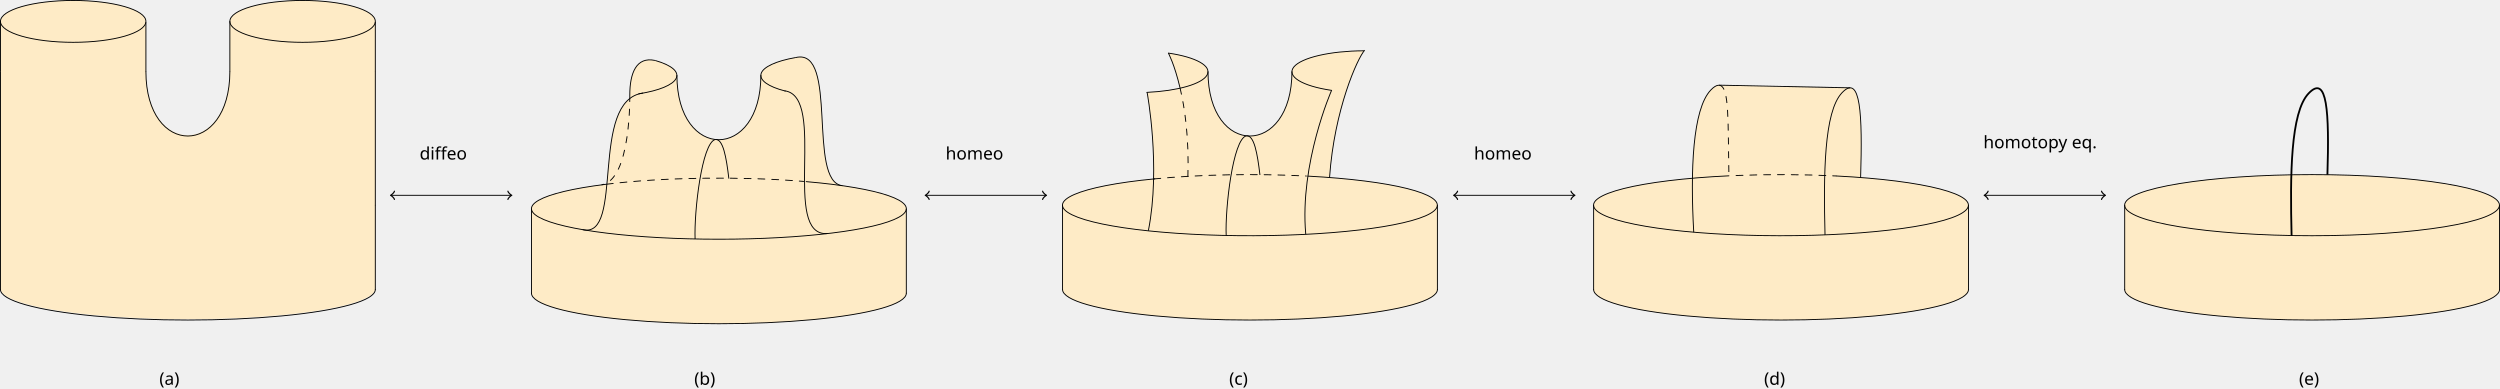
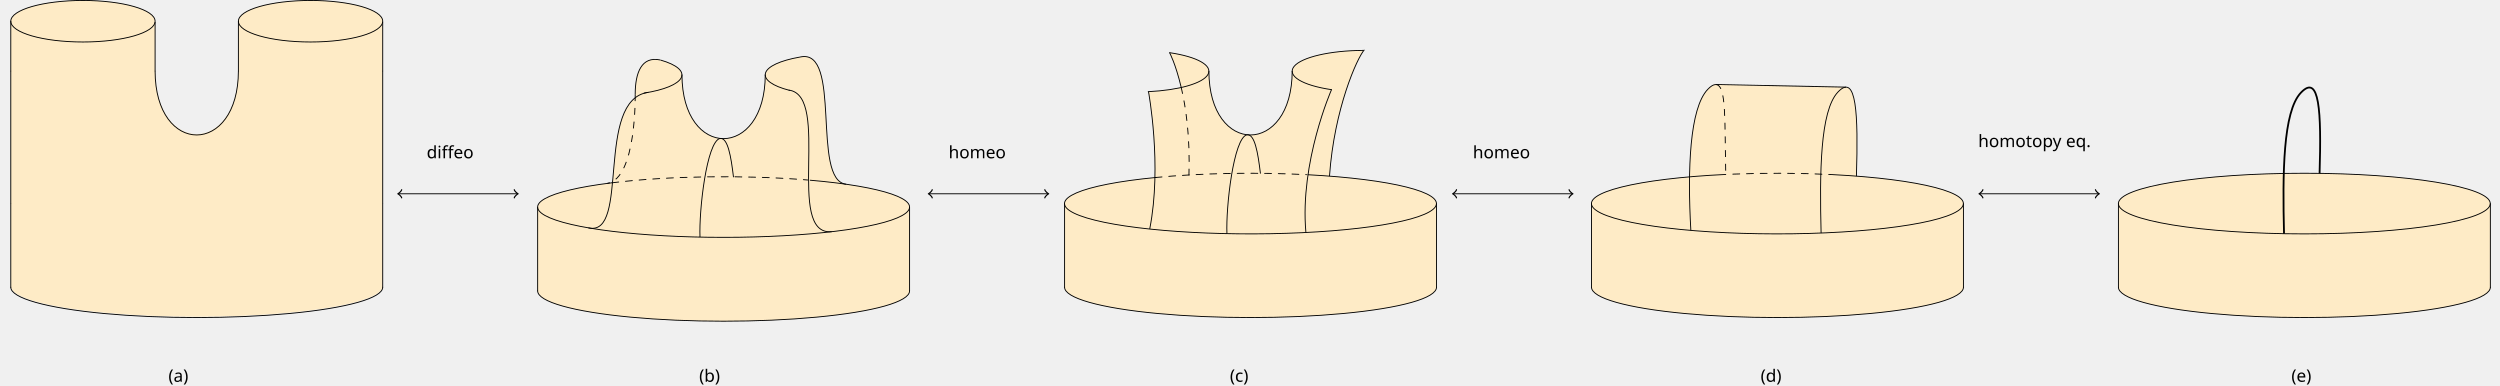
- <svg xmlns="http://www.w3.org/2000/svg" width="381.303mm" height="59.187mm" viewBox="0 0 381.303 59.187" version="1.1" id="svg8">
+ <svg xmlns="http://www.w3.org/2000/svg" width="384.303mm" height="59.187mm" viewBox="0 0 384.303 59.187" version="1.1" id="svg8">
  <defs id="defs2">
    <marker style="overflow:visible" id="marker1126" refX="0" refY="0" orient="auto">
      <path transform="matrix(-1.1,0,0,-1.1,-1.1,0)" d="M 8.719,4.034 -2.207,0.016 8.719,-4.002 c -1.745,2.372 -1.735,5.617 -6e-7,8.035 z" style="fill:#000000;fill-opacity:1;fill-rule:evenodd;stroke:#000000;stroke-width:0.625;stroke-linejoin:round;stroke-opacity:1" id="path1124" />
    </marker>
    <marker style="overflow:visible" id="marker3368" refX="0" refY="0" orient="auto">
      <path transform="matrix(-1.1,0,0,-1.1,-1.1,0)" d="M 8.719,4.034 -2.207,0.016 8.719,-4.002 c -1.745,2.372 -1.735,5.617 -6e-7,8.035 z" style="fill:#000000;fill-opacity:1;fill-rule:evenodd;stroke:#000000;stroke-width:0.625;stroke-linejoin:round;stroke-opacity:1" id="path3366" />
    </marker>
    <marker style="overflow:visible" id="marker2931" refX="0" refY="0" orient="auto">
      <path transform="matrix(-1.1,0,0,-1.1,-1.1,0)" d="M 8.719,4.034 -2.207,0.016 8.719,-4.002 c -1.745,2.372 -1.735,5.617 -6e-7,8.035 z" style="fill:#000000;fill-opacity:1;fill-rule:evenodd;stroke:#000000;stroke-width:0.625;stroke-linejoin:round;stroke-opacity:1" id="path2929" />
    </marker>
    <marker style="overflow:visible" id="marker1774" refX="0" refY="0" orient="auto">
      <path transform="matrix(-1.1,0,0,-1.1,-1.1,0)" d="M 8.719,4.034 -2.207,0.016 8.719,-4.002 c -1.745,2.372 -1.735,5.617 -6e-7,8.035 z" style="fill:#000000;fill-opacity:1;fill-rule:evenodd;stroke:#000000;stroke-width:0.625;stroke-linejoin:round;stroke-opacity:1" id="path1772" />
    </marker>
    <marker style="overflow:visible" id="marker4799" refX="0" refY="0" orient="auto">
      <path transform="matrix(-1.1,0,0,-1.1,-1.1,0)" d="M 8.719,4.034 -2.207,0.016 8.719,-4.002 c -1.745,2.372 -1.735,5.617 -6e-7,8.035 z" style="fill:#000000;fill-opacity:1;fill-rule:evenodd;stroke:#000000;stroke-width:0.625;stroke-linejoin:round;stroke-opacity:1" id="path4797" />
    </marker>
    <marker style="overflow:visible" id="marker4302" refX="0" refY="0" orient="auto">
      <path transform="matrix(-1.1,0,0,-1.1,-1.1,0)" d="M 8.719,4.034 -2.207,0.016 8.719,-4.002 c -1.745,2.372 -1.735,5.617 -6e-7,8.035 z" style="fill:#000000;fill-opacity:1;fill-rule:evenodd;stroke:#000000;stroke-width:0.625;stroke-linejoin:round;stroke-opacity:1" id="path4300" />
    </marker>
    <marker style="overflow:visible" id="marker3825" refX="0" refY="0" orient="auto">
      <path transform="matrix(-1.1,0,0,-1.1,-1.1,0)" d="M 8.719,4.034 -2.207,0.016 8.719,-4.002 c -1.745,2.372 -1.735,5.617 -6e-7,8.035 z" style="fill:#000000;fill-opacity:1;fill-rule:evenodd;stroke:#000000;stroke-width:0.625;stroke-linejoin:round;stroke-opacity:1" id="path3823" />
    </marker>
    <marker style="overflow:visible" id="marker5316" refX="0" refY="0" orient="auto">
      <path transform="matrix(-1.1,0,0,-1.1,-1.1,0)" d="M 8.719,4.034 -2.207,0.016 8.719,-4.002 c -1.745,2.372 -1.735,5.617 -6e-7,8.035 z" style="fill:#000000;fill-opacity:1;fill-rule:evenodd;stroke:#000000;stroke-width:0.625;stroke-linejoin:round;stroke-opacity:1" id="path5314" />
    </marker>
    <marker style="overflow:visible" id="marker5653" refX="0" refY="0" orient="auto">
      <path transform="matrix(-1.1,0,0,-1.1,-1.1,0)" d="M 8.719,4.034 -2.207,0.016 8.719,-4.002 c -1.745,2.372 -1.735,5.617 -6e-7,8.035 z" style="fill:#000000;fill-opacity:1;fill-rule:evenodd;stroke:#000000;stroke-width:0.625;stroke-linejoin:round;stroke-opacity:1" id="path5651" />
    </marker>
    <marker markerWidth="0.911" markerHeight="1.69" style="overflow:visible;stroke:#000000" refX="0" refY="0" orient="auto-start-reverse" id="marker-arrow-0.5308">
      <g id="g2045" transform="scale(2.153529)">
        <path id="path2043" style="fill:none;stroke:#000000;stroke-width:0.6;stroke-linecap:round;stroke-linejoin:round;stroke-miterlimit:10;stroke-dasharray:none;stroke-opacity:1" d="M -1.554,2.072 C -1.425,1.295 0,0.13 0.389,0 0,-0.13 -1.425,-1.295 -1.554,-2.072" />
      </g>
    </marker>
  </defs>
  <g id="layer1" transform="translate(-10.9938,-338.5305)">
-     <path id="path2511" d="m 363.63,365.163 a 28.586,4.66 0 0 0 -28.586,4.66 28.586,4.66 0 0 0 0.01,0.048 v 12.813 a 28.586,4.66 0 0 0 14.293,4.036 28.586,4.66 0 0 0 28.586,0 28.586,4.66 0 0 0 14.293,-4.036 v -12.84 h -0.017 a 28.586,4.66 0 0 0 0.006,-0.021 28.586,4.66 0 0 0 -28.586,-4.66 z" style="color:#000000;overflow:visible;opacity:1;vector-effect:none;fill:#feebc6;fill-opacity:1;stroke:none;stroke-width:0.14;stroke-linecap:round;stroke-linejoin:miter;stroke-miterlimit:4;stroke-dasharray:none;stroke-dashoffset:0;stroke-opacity:1;marker-start:none;marker-end:none" />
-     <path style="color:#000000;overflow:visible;opacity:1;vector-effect:none;fill:#feebc6;fill-opacity:1;stroke:none;stroke-width:0.531;stroke-linecap:butt;stroke-linejoin:miter;stroke-miterlimit:4;stroke-dasharray:none;stroke-dashoffset:0;stroke-opacity:1;marker-start:none;marker-end:none" d="m 990.979,49.113 c -0.155,0.015 -0.32,0.018 -0.49,0.037 -1.219,0.132 -2.647,1.032 -4.312,2.785 -7.338,7.723 -10.188,27.424 -10.541,50.824 a 108.043,17.613 0 0 0 -56.945,15.512 108.043,17.613 0 0 0 0.039,0.18 v 48.426 a 108.043,17.613 0 0 0 54.021,15.254 108.043,17.613 0 0 0 108.043,0 108.043,17.613 0 0 0 54.022,-15.254 v -48.527 h -0.062 a 108.043,17.613 0 0 0 0.023,-0.078 108.043,17.613 0 0 0 -62.207,-15.93 l 0.01,-0.014 c 0.92,-30.12 0.347,-51.685 -6.031,-51.682 v -0.025 z" transform="matrix(0.2645833,0,0,0.2645833,10.99157,338.5305)" id="path2253" />
-     <path style="color:#000000;overflow:visible;opacity:1;vector-effect:none;fill:#feebc6;fill-opacity:1;stroke:none;stroke-width:0.531;stroke-linecap:round;stroke-linejoin:miter;stroke-miterlimit:4;stroke-dasharray:none;stroke-dashoffset:0;stroke-opacity:1;marker-start:none;marker-end:none" d="m 786.689,28.93 -0.623,0.352 c -19.267,0.08 -35.861,3.931 -40.225,9.332 -0.713,0.882 -1.053,1.768 -1.076,2.645 -0.054,49.443 -48.396,49.67 -48.396,-0.082 l -0.01,0.082 c -0.106,-4.443 -8.754,-8.582 -22.826,-10.654 0.015,0.023 3.48,6.388 6.707,20 l 0.029,0.242 c -5.449,1.228 -11.987,2.077 -19.148,2.41 l 0.154,0.004 c 0,0 4.312,23.075 3.727,49.93 a 108.043,17.613 0 0 0 -52.516,15.084 108.043,17.613 0 0 0 0.039,0.18 v 48.426 a 108.043,17.613 0 0 0 54.021,15.254 108.043,17.613 0 0 0 108.043,0 108.043,17.613 0 0 0 54.021,-15.254 v -48.527 h -0.062 a 108.043,17.613 0 0 0 0.023,-0.078 108.043,17.613 0 0 0 -62.145,-15.924 l 0.008,-0.021 c 2.741,-39.237 16.159,-68.89 20.254,-73.398 z m -41.924,12.328 c 4e-5,-0.028 0.002,-0.054 0.002,-0.082 l -0.016,0.301 c -0.003,-0.073 0.012,-0.146 0.014,-0.219 z" transform="matrix(0.2645833,0,0,0.2645833,10.99157,338.5305)" id="path2219" />
-     <path id="path2197" style="color:#000000;overflow:visible;opacity:1;vector-effect:none;fill:#feebc6;fill-opacity:1;stroke:none;stroke-width:0.14;stroke-linecap:round;stroke-linejoin:miter;stroke-miterlimit:4;stroke-dasharray:none;stroke-dashoffset:0;stroke-opacity:1;marker-start:none;marker-end:none" d="m 149.227,383.246 c -2e-5,1.665 -5.449,3.203 -14.293,4.036 -8.845,0.832 -19.742,0.832 -28.586,0 -8.845,-0.832 -14.293,-2.371 -14.293,-4.036 v 0 l 0.003,-12.978 c 0.167,-1.398 4.197,-2.748 11.35,-3.629 l 0.149,0.006 c 0.458,-4.813 0.639,-10.736 3.402,-13.012 0.043,-0.035 0.086,-0.069 0.13,-0.103 l -0.037,0.044 c 0.003,-0.354 -0.001,-0.555 -0.001,-0.555 l -3.1e-4,2e-5 c 0.005,-3.35 0.994,-5.873 3.84,-5.273 l 0.08,0.023 c 2.01,0.576 3.158,1.346 3.258,2.148 0.023,0.189 0.011,0.069 0.011,0.069 0,13.171 12.805,13.104 12.805,0 l 0.04,-0.236 c 0.309,-1.006 2.255,-1.911 5.247,-2.44 l 0.059,-0.01 c 6.544,-1.503 1.681,18.943 7.088,19.552 0,0 -1.46,-0.215 0.266,0.038 5.903,0.864 9.357,2.096 9.482,3.393 m 10e-4,0.123 v 12.84 z m -57.173,12.84 3e-6,-6.522 z" />
-     <g id="g2161" transform="matrix(0.6861434,0,0,0.68605,-7.242563,303.7366)" style="stroke-width:1.458">
+     <path id="path2511" d="m 365.217,365.163 a 28.586,4.66 0 0 0 -28.586,4.66 28.586,4.66 0 0 0 0.01,0.048 v 12.813 a 28.586,4.66 0 0 0 14.293,4.036 28.586,4.66 0 0 0 28.586,0 28.586,4.66 0 0 0 14.293,-4.036 v -12.84 h -0.017 a 28.586,4.66 0 0 0 0.006,-0.021 28.586,4.66 0 0 0 -28.586,-4.66 z" style="color:#000000;overflow:visible;opacity:1;vector-effect:none;fill:#feebc6;fill-opacity:1;stroke:none;stroke-width:0.14;stroke-linecap:round;stroke-linejoin:miter;stroke-miterlimit:4;stroke-dasharray:none;stroke-dashoffset:0;stroke-opacity:1;marker-start:none;marker-end:none" />
+     <path style="color:#000000;overflow:visible;opacity:1;vector-effect:none;fill:#feebc6;fill-opacity:1;stroke:none;stroke-width:0.14;stroke-linecap:butt;stroke-linejoin:miter;stroke-miterlimit:4;stroke-dasharray:none;stroke-dashoffset:0;stroke-opacity:1;marker-start:none;marker-end:none" d="m 274.775,351.525 c -0.041,0.004 -0.085,0.005 -0.13,0.01 -0.323,0.035 -0.7,0.273 -1.141,0.737 -1.941,2.043 -2.696,7.256 -2.789,13.447 a 28.586,4.66 0 0 0 -15.067,4.104 28.586,4.66 0 0 0 0.01,0.048 v 12.813 a 28.586,4.66 0 0 0 14.293,4.036 28.586,4.66 0 0 0 28.586,0 28.586,4.66 0 0 0 14.293,-4.036 v -12.84 h -0.016 a 28.586,4.66 0 0 0 0.006,-0.021 28.586,4.66 0 0 0 -16.459,-4.215 l 0.003,-0.004 c 0.243,-7.969 0.092,-13.675 -1.596,-13.674 v -0.007 z" id="path2253" />
+     <path style="color:#000000;overflow:visible;opacity:1;vector-effect:none;fill:#feebc6;fill-opacity:1;stroke:none;stroke-width:0.14;stroke-linecap:round;stroke-linejoin:miter;stroke-miterlimit:4;stroke-dasharray:none;stroke-dashoffset:0;stroke-opacity:1;marker-start:none;marker-end:none" d="m 220.724,346.185 -0.165,0.093 c -5.098,0.021 -9.488,1.04 -10.643,2.469 -0.189,0.233 -0.279,0.468 -0.285,0.7 -0.014,13.082 -12.805,13.142 -12.805,-0.022 l -0.003,0.022 c -0.028,-1.175 -2.316,-2.271 -6.039,-2.819 0.004,0.006 0.921,1.69 1.775,5.292 l 0.008,0.064 c -1.442,0.325 -3.172,0.55 -5.066,0.638 l 0.041,10e-4 c 0,0 1.141,6.105 0.986,13.211 a 28.586,4.66 0 0 0 -13.895,3.991 28.586,4.66 0 0 0 0.01,0.048 v 12.813 a 28.586,4.66 0 0 0 14.293,4.036 28.586,4.66 0 0 0 28.586,0 28.586,4.66 0 0 0 14.293,-4.036 v -12.84 h -0.017 a 28.586,4.66 0 0 0 0.006,-0.021 28.586,4.66 0 0 0 -16.442,-4.213 l 0.002,-0.006 c 0.725,-10.381 4.275,-18.227 5.359,-19.42 z m -11.092,3.262 c 1e-5,-0.007 5.3e-4,-0.014 5.3e-4,-0.022 l -0.004,0.08 c -7.9e-4,-0.019 0.003,-0.039 0.004,-0.058 z" id="path2219" />
+     <path id="path2197" style="color:#000000;overflow:visible;opacity:1;vector-effect:none;fill:#feebc6;fill-opacity:1;stroke:none;stroke-width:0.14;stroke-linecap:round;stroke-linejoin:miter;stroke-miterlimit:4;stroke-dasharray:none;stroke-dashoffset:0;stroke-opacity:1;marker-start:none;marker-end:none" d="m 150.814,383.246 c -2e-5,1.665 -5.449,3.203 -14.293,4.036 -8.845,0.832 -19.742,0.832 -28.586,0 -8.845,-0.832 -14.293,-2.371 -14.293,-4.036 v 0 l 0.003,-12.978 c 0.167,-1.398 4.197,-2.748 11.35,-3.629 l 0.149,0.006 c 0.458,-4.813 0.639,-10.736 3.402,-13.012 0.043,-0.035 0.086,-0.069 0.13,-0.103 l -0.037,0.044 c 0.003,-0.354 -0.001,-0.555 -0.001,-0.555 l -3.1e-4,2e-5 c 0.005,-3.35 0.994,-5.873 3.84,-5.273 l 0.08,0.023 c 2.01,0.576 3.158,1.346 3.258,2.148 0.023,0.189 0.011,0.069 0.011,0.069 0,13.171 12.805,13.104 12.805,0 l 0.04,-0.236 c 0.309,-1.006 2.255,-1.911 5.247,-2.44 l 0.059,-0.01 c 6.544,-1.503 1.681,18.943 7.088,19.552 0,0 -1.46,-0.215 0.266,0.038 5.903,0.864 9.357,2.096 9.482,3.393 m 0.001,0.123 v 12.84 z m -57.173,12.84 3e-6,-6.522 z" />
+     <g id="g2161" transform="matrix(0.6861434,0,0,0.68605,-5.655063,303.7366)" style="stroke-width:1.458">
      <path style="color:#000000;overflow:visible;opacity:1;vector-effect:none;fill:#feebc6;fill-opacity:1;stroke:none;stroke-width:0.205;stroke-linecap:round;stroke-linejoin:miter;stroke-miterlimit:4;stroke-dasharray:none;stroke-dashoffset:0;stroke-opacity:1;marker-start:none;marker-end:none" d="m 42.846,50.819 a 16.166,4.653 0 0 0 -16.135,4.469 h -0.032 v 11.123 29.763 18.715 c 9e-6,2.427 7.941,4.669 20.831,5.883 12.89,1.213 28.773,1.213 41.663,0 12.89,-1.213 20.831,-3.456 20.831,-5.883 V 96.174 66.411 55.471 A 16.166,4.653 0 0 0 93.84,50.819 16.166,4.653 0 0 0 77.703,55.307 h -0.029 v 0.164 10.939 c 0,19.1 -18.662,19.198 -18.662,0 V 55.546 h -0.013 a 16.166,4.653 0 0 0 0.013,-0.075 16.166,4.653 0 0 0 -16.165,-4.653 z" id="ellipse2153" />
    </g>
-     <g id="g1942" transform="translate(0,6.0870947e-6)">
+     <g id="g1942" transform="translate(1.5875,6.0870947e-6)">
      <g style="fill:none;fill-opacity:1;stroke:#000000;stroke-width:0.205;stroke-dasharray:none;stroke-opacity:1;marker-start:none;marker-end:none" transform="matrix(0.6861434,0,0,0.6860499,-7.242562,208.5342)" id="g1395">
        <path style="color:#000000;overflow:visible;opacity:1;vector-effect:none;fill:none;fill-opacity:1;stroke:#000000;stroke-width:0.205;stroke-linecap:butt;stroke-linejoin:miter;stroke-miterlimit:4;stroke-dasharray:none;stroke-dashoffset:0;stroke-opacity:1;marker-start:none;marker-end:none" d="m 26.68,205.365 3e-6,29.763" id="path824" />
        <path style="color:#000000;overflow:visible;opacity:1;vector-effect:none;fill:none;fill-opacity:1;stroke:#000000;stroke-width:0.205;stroke-linecap:butt;stroke-linejoin:miter;stroke-miterlimit:4;stroke-dasharray:none;stroke-dashoffset:0;stroke-opacity:1;marker-start:none;marker-end:none" d="m 110.005,205.365 -1e-5,29.763" id="path826" />
        <path style="color:#000000;overflow:visible;opacity:1;vector-effect:none;fill:none;fill-opacity:1;stroke:#000000;stroke-width:0.205;stroke-linecap:butt;stroke-linejoin:miter;stroke-miterlimit:4;stroke-dasharray:none;stroke-dashoffset:0;stroke-opacity:1;marker-start:none;marker-end:none" d="m 59.012,205.365 c 0,19.198 18.662,19.1 18.662,0" id="path828" />
        <path style="color:#000000;overflow:visible;opacity:1;vector-effect:none;fill:none;fill-opacity:1;stroke:#000000;stroke-width:0.205;stroke-linecap:butt;stroke-linejoin:miter;stroke-miterlimit:4;stroke-dasharray:none;stroke-dashoffset:0;stroke-opacity:1;marker-start:none;marker-end:none" d="m 50.108,201.145 c 0,0 4e-6,1e-5 1.2e-5,3e-5" id="path852" />
        <path style="color:#000000;overflow:visible;opacity:1;vector-effect:none;fill:none;fill-opacity:1;stroke:#000000;stroke-width:0.205;stroke-linecap:butt;stroke-linejoin:miter;stroke-miterlimit:4;stroke-dasharray:none;stroke-dashoffset:0;stroke-opacity:1;marker-start:none;marker-end:none" d="m 93.84,200.642 c 0,0 0,0 0,0" id="path892" />
        <path style="color:#000000;overflow:visible;opacity:1;vector-effect:none;fill:none;fill-opacity:1;stroke:#000000;stroke-width:0.205;stroke-linecap:round;stroke-linejoin:miter;stroke-miterlimit:4;stroke-dasharray:none;stroke-dashoffset:0;stroke-opacity:1;marker-start:none;marker-end:none" d="m 26.68,235.128 -4e-6,18.716" id="path1229" />
        <path style="color:#000000;overflow:visible;opacity:1;vector-effect:none;fill:none;fill-opacity:1;stroke:#000000;stroke-width:0.205;stroke-linecap:round;stroke-linejoin:miter;stroke-miterlimit:4;stroke-dasharray:none;stroke-dashoffset:0;stroke-opacity:1;marker-start:none;marker-end:none" d="m 110.005,235.128 v 18.716" id="path1231" />
        <path style="color:#000000;overflow:visible;opacity:1;vector-effect:none;fill:none;fill-opacity:1;stroke:#000000;stroke-width:0.205;stroke-linecap:round;stroke-linejoin:miter;stroke-miterlimit:4;stroke-dasharray:none;stroke-dashoffset:0;stroke-opacity:1;marker-start:none;marker-end:none" d="M 26.68,205.365 V 194.242" id="path1233" />
        <path style="color:#000000;overflow:visible;opacity:1;vector-effect:none;fill:none;fill-opacity:1;stroke:#000000;stroke-width:0.205;stroke-linecap:round;stroke-linejoin:miter;stroke-miterlimit:4;stroke-dasharray:none;stroke-dashoffset:0;stroke-opacity:1;marker-start:none;marker-end:none" d="M 59.012,205.365 V 194.501" id="path1235" />
        <path style="color:#000000;overflow:visible;opacity:1;vector-effect:none;fill:none;fill-opacity:1;stroke:#000000;stroke-width:0.205;stroke-linecap:round;stroke-linejoin:miter;stroke-miterlimit:4;stroke-dasharray:none;stroke-dashoffset:0;stroke-opacity:1;marker-start:none;marker-end:none" d="M 77.674,205.365 V 194.262" id="path1237" />
        <path style="color:#000000;overflow:visible;opacity:1;vector-effect:none;fill:none;fill-opacity:1;stroke:#000000;stroke-width:0.205;stroke-linecap:round;stroke-linejoin:miter;stroke-miterlimit:4;stroke-dasharray:none;stroke-dashoffset:0;stroke-opacity:1;marker-start:none;marker-end:none" d="M 110.005,205.365 V 194.426" id="path1239" />
        <ellipse style="color:#000000;overflow:visible;opacity:1;vector-effect:none;fill:none;fill-opacity:1;stroke:#000000;stroke-width:0.205;stroke-linecap:round;stroke-linejoin:miter;stroke-miterlimit:4;stroke-dasharray:none;stroke-dashoffset:0;stroke-opacity:1;marker-start:none;marker-end:none" id="path1261" cx="42.846" cy="194.241" rx="16.166" ry="4.653" />
        <ellipse ry="4.653" rx="16.166" cy="194.241" cx="93.84" id="ellipse1263" style="color:#000000;overflow:visible;opacity:1;vector-effect:none;fill:none;fill-opacity:1;stroke:#000000;stroke-width:0.205;stroke-linecap:round;stroke-linejoin:miter;stroke-miterlimit:4;stroke-dasharray:none;stroke-dashoffset:0;stroke-opacity:1;marker-start:none;marker-end:none" />
        <path style="color:#000000;overflow:visible;opacity:1;vector-effect:none;fill:none;fill-opacity:1;stroke:#000000;stroke-width:0.205;stroke-linecap:round;stroke-linejoin:miter;stroke-miterlimit:4;stroke-dasharray:none;stroke-dashoffset:0;stroke-opacity:1;marker-start:none;marker-end:none" id="path1277" d="m 110.005,253.844 a 41.663,6.793 0 0 1 -20.831,5.883 41.663,6.793 0 0 1 -41.663,0 41.663,6.793 0 0 1 -20.831,-5.883" />
      </g>
    </g>
-     <g id="g1962" transform="translate(1.166096,0.5621461)">
+     <g id="g1962" transform="translate(2.753596,0.5621461)">
      <path style="color:#000000;overflow:visible;opacity:1;vector-effect:none;fill:none;fill-opacity:1;stroke:#000000;stroke-width:0.14;stroke-linecap:butt;stroke-linejoin:miter;stroke-miterlimit:4;stroke-dasharray:none;stroke-dashoffset:0;stroke-opacity:1;marker-start:none;marker-end:none" d="m 113.072,349.425 c 0,13.171 12.805,13.104 12.805,0" id="path1426" />
      <path style="color:#000000;overflow:visible;opacity:1;vector-effect:none;fill:none;fill-opacity:1;stroke:#000000;stroke-width:0.14;stroke-linecap:butt;stroke-linejoin:miter;stroke-miterlimit:4;stroke-dasharray:none;stroke-dashoffset:0;stroke-opacity:1;marker-start:none;marker-end:none" d="m 129.488,351.818 c 6.593,0.838 -0.623,22.38 6.597,21.771" id="path1434" />
      <path style="color:#000000;overflow:visible;opacity:1;vector-effect:none;fill:none;fill-opacity:1;stroke:#000000;stroke-width:0.14;stroke-linecap:butt;stroke-linejoin:miter;stroke-miterlimit:4;stroke-dasharray:none;stroke-dashoffset:0;stroke-opacity:1;marker-start:none;marker-end:none" d="m 107.911,352.163 c -8.276,1.095 -2.771,22.309 -9.222,20.831" id="path1436" />
      <path style="color:#000000;overflow:visible;opacity:1;vector-effect:none;fill:none;fill-opacity:1;stroke:#000000;stroke-width:0.14;stroke-linecap:butt;stroke-linejoin:miter;stroke-miterlimit:4;stroke-dasharray:none;stroke-dashoffset:0;stroke-opacity:1;marker-start:none;marker-end:none" d="m 109.724,347.185 c -2.846,-0.6 -3.835,1.923 -3.84,5.273" id="path1440" />
      <path style="color:#000000;overflow:visible;opacity:1;vector-effect:none;fill:none;fill-opacity:1;stroke:#000000;stroke-width:0.14;stroke-linecap:butt;stroke-linejoin:miter;stroke-miterlimit:4;stroke-dasharray:none;stroke-dashoffset:0;stroke-opacity:1;marker-start:none;marker-end:none" d="m 138.311,366.29 c -5.408,-0.609 -0.545,-21.055 -7.088,-19.552" id="path1446" />
      <path style="color:#000000;overflow:visible;opacity:1;vector-effect:none;fill:#ffffff;fill-opacity:1;stroke:#000000;stroke-width:0.14;stroke-linecap:round;stroke-linejoin:miter;stroke-miterlimit:4;stroke-dasharray:none;stroke-dashoffset:0;stroke-opacity:1;marker-start:none;marker-end:none" d="m 90.888,369.844 -3e-6,12.84" id="path1450" />
      <path style="color:#000000;overflow:visible;opacity:1;vector-effect:none;fill:#ffffff;fill-opacity:1;stroke:#000000;stroke-width:0.14;stroke-linecap:round;stroke-linejoin:miter;stroke-miterlimit:4;stroke-dasharray:none;stroke-dashoffset:0;stroke-opacity:1;marker-start:none;marker-end:none" d="m 148.061,369.844 v 12.84" id="path1452" />
      <path style="color:#000000;overflow:visible;opacity:1;vector-effect:none;fill:none;fill-opacity:1;stroke:#000000;stroke-width:0.14;stroke-linecap:round;stroke-linejoin:miter;stroke-miterlimit:4;stroke-dasharray:none;stroke-dashoffset:0;stroke-opacity:1;marker-start:none;marker-end:none" id="path1466" d="m 148.061,382.684 a 28.586,4.66 0 0 1 -14.293,4.036 28.586,4.66 0 0 1 -28.586,0 28.586,4.66 0 0 1 -14.293,-4.036" />
      <path style="color:#000000;overflow:visible;opacity:1;vector-effect:none;fill:none;fill-opacity:1;stroke:#000000;stroke-width:0.14;stroke-linecap:butt;stroke-linejoin:miter;stroke-miterlimit:4;stroke-dasharray:none;stroke-dashoffset:0;stroke-opacity:1;marker-start:none;marker-end:none" d="m 118.919,359.246 c -2.061,0.53 -3.241,11.105 -3.075,15.176" id="path1470" />
      <path style="color:#000000;overflow:visible;opacity:1;vector-effect:none;fill:none;fill-opacity:1;stroke:#000000;stroke-width:0.14;stroke-linecap:butt;stroke-linejoin:miter;stroke-miterlimit:4;stroke-dasharray:none;stroke-dashoffset:0;stroke-opacity:1;marker-start:none;marker-end:none" d="m 118.919,359.246 c 1.194,-0.142 1.687,2.694 2.076,5.969" id="path1472" />
      <path d="m 132.793,365.672 a 28.586,4.66 0 0 1 14.688,5.057 28.586,4.66 0 0 1 -25.688,3.711 28.586,4.66 0 0 1 -29.031,-2.985 28.586,4.66 0 0 1 9.479,-5.378" id="path1586" style="color:#000000;overflow:visible;opacity:1;vector-effect:none;fill:none;fill-opacity:1;stroke:#000000;stroke-width:0.14;stroke-linecap:round;stroke-linejoin:miter;stroke-miterlimit:4;stroke-dasharray:none;stroke-dashoffset:0;stroke-opacity:1;marker-start:none;marker-end:none" />
      <path style="color:#000000;overflow:visible;opacity:1;vector-effect:none;fill:none;fill-opacity:1;stroke:#000000;stroke-width:0.14;stroke-linecap:round;stroke-linejoin:miter;stroke-miterlimit:4;stroke-dasharray:1.053, 1.053;stroke-dashoffset:0;stroke-opacity:1;marker-start:none;marker-end:none" id="path1596" d="m 102.3,366.07 a 28.586,4.66 0 0 1 30.096,-0.432" />
      <path style="color:#000000;overflow:visible;opacity:1;vector-effect:none;fill:none;fill-opacity:1;stroke:#000000;stroke-width:0.14;stroke-linecap:butt;stroke-linejoin:miter;stroke-miterlimit:4;stroke-dasharray:1.053, 1.053;stroke-dashoffset:0;stroke-opacity:1;marker-start:none;marker-end:none" d="m 105.883,352.458 c 0,0 0.236,12.958 -4.298,13.703" id="path1606" />
      <g transform="translate(0,149.0831)" id="g1753">
        <path id="ellipse1706" style="color:#000000;overflow:visible;opacity:1;vector-effect:none;fill:none;fill-opacity:1;stroke:#000000;stroke-width:0.14;stroke-linecap:round;stroke-linejoin:miter;stroke-miterlimit:4;stroke-dasharray:none;stroke-dashoffset:0;stroke-opacity:1;marker-start:none;marker-end:none" d="m 109.803,198.125 a 11.092,3.192 0 0 1 3.15,2.719 11.092,3.192 0 0 1 -5.701,2.35" />
      </g>
      <g id="g1759" transform="translate(34.9897,149.0831)">
        <path d="m 94.606,202.772 a 11.092,3.192 0 0 1 -3.679,-2.667 11.092,3.192 0 0 1 5.247,-2.44" style="color:#000000;overflow:visible;opacity:1;vector-effect:none;fill:none;fill-opacity:1;stroke:#000000;stroke-width:0.14;stroke-linecap:round;stroke-linejoin:miter;stroke-miterlimit:4;stroke-dasharray:none;stroke-dashoffset:0;stroke-opacity:1;marker-start:none;marker-end:none" id="path1755" />
      </g>
    </g>
-     <g id="g1983" transform="translate(3.195225)">
+     <g id="g1983" transform="translate(4.782725)">
      <path style="color:#000000;overflow:visible;opacity:1;vector-effect:none;fill:none;fill-opacity:1;stroke:#000000;stroke-width:0.14;stroke-linecap:butt;stroke-linejoin:miter;stroke-miterlimit:4;stroke-dasharray:none;stroke-dashoffset:0;stroke-opacity:1;marker-start:none;marker-end:none" d="m 192.044,349.425 c 0,13.171 12.805,13.104 12.805,0" id="path1536" />
      <path style="color:#000000;overflow:visible;opacity:1;vector-effect:none;fill:none;fill-opacity:1;stroke:#000000;stroke-width:0.14;stroke-linecap:butt;stroke-linejoin:miter;stroke-miterlimit:4;stroke-dasharray:none;stroke-dashoffset:0;stroke-opacity:1;marker-start:none;marker-end:none" d="m 210.894,352.311 c 0,0 -4.91,11.138 -3.94,21.939" id="path1544" />
      <path style="color:#000000;overflow:visible;opacity:1;vector-effect:none;fill:none;fill-opacity:1;stroke:#000000;stroke-width:0.14;stroke-linecap:butt;stroke-linejoin:miter;stroke-miterlimit:4;stroke-dasharray:none;stroke-dashoffset:0;stroke-opacity:1;marker-start:none;marker-end:none" d="m 182.759,352.622 c 0,0 2.124,11.34 0.19,21.1" id="path1546" />
      <path style="color:#000000;overflow:visible;opacity:1;vector-effect:none;fill:none;fill-opacity:1;stroke:#000000;stroke-width:0.14;stroke-linecap:butt;stroke-linejoin:miter;stroke-miterlimit:4;stroke-dasharray:1.053, 1.053;stroke-dashoffset:0;stroke-opacity:1;marker-start:none;marker-end:none" d="m 187.777,351.919 c 0.743,3.135 1.387,7.648 1.199,13.57" id="path1548" />
      <path style="color:#000000;overflow:visible;opacity:1;vector-effect:none;fill:none;fill-opacity:1;stroke:#000000;stroke-width:0.14;stroke-linecap:butt;stroke-linejoin:miter;stroke-miterlimit:4;stroke-dasharray:none;stroke-dashoffset:0;stroke-opacity:1;marker-start:none;marker-end:none" d="m 186.002,346.628 c 0.004,0.006 0.921,1.69 1.774,5.291" id="path1550" />
      <path style="color:#000000;overflow:visible;opacity:1;vector-effect:none;fill:none;fill-opacity:1;stroke:#000000;stroke-width:0.14;stroke-linecap:butt;stroke-linejoin:miter;stroke-miterlimit:4;stroke-dasharray:none;stroke-dashoffset:0;stroke-opacity:1;marker-start:none;marker-end:none" d="m 215.941,346.185 c 0,0 0,0 0,0" id="path1554" />
      <path style="color:#000000;overflow:visible;opacity:1;vector-effect:none;fill:none;fill-opacity:1;stroke:#000000;stroke-width:0.14;stroke-linecap:butt;stroke-linejoin:miter;stroke-miterlimit:4;stroke-dasharray:none;stroke-dashoffset:0;stroke-opacity:1;marker-start:none;marker-end:none" d="m 210.583,365.605 c 0.725,-10.381 4.275,-18.227 5.359,-19.42" id="path1556" />
      <path style="color:#000000;overflow:visible;opacity:1;vector-effect:none;fill:#ffffff;fill-opacity:1;stroke:#000000;stroke-width:0.14;stroke-linecap:round;stroke-linejoin:miter;stroke-miterlimit:4;stroke-dasharray:none;stroke-dashoffset:0;stroke-opacity:1;marker-start:none;marker-end:none" d="m 169.86,369.844 -10e-6,12.84" id="path1560" />
      <path style="color:#000000;overflow:visible;opacity:1;vector-effect:none;fill:#ffffff;fill-opacity:1;stroke:#000000;stroke-width:0.14;stroke-linecap:round;stroke-linejoin:miter;stroke-miterlimit:4;stroke-dasharray:none;stroke-dashoffset:0;stroke-opacity:1;marker-start:none;marker-end:none" d="m 227.033,369.844 v 12.84" id="path1562" />
      <path style="color:#000000;overflow:visible;opacity:1;vector-effect:none;fill:none;fill-opacity:1;stroke:#000000;stroke-width:0.14;stroke-linecap:round;stroke-linejoin:miter;stroke-miterlimit:4;stroke-dasharray:none;stroke-dashoffset:0;stroke-opacity:1;marker-start:none;marker-end:none" id="path1576" d="m 227.033,382.684 a 28.586,4.66 0 0 1 -14.293,4.036 28.586,4.66 0 0 1 -28.586,0 28.586,4.66 0 0 1 -14.293,-4.036" />
      <path style="color:#000000;overflow:visible;opacity:1;vector-effect:none;fill:none;fill-opacity:1;stroke:#000000;stroke-width:0.14;stroke-linecap:butt;stroke-linejoin:miter;stroke-miterlimit:4;stroke-dasharray:none;stroke-dashoffset:0;stroke-opacity:1;marker-start:none;marker-end:none" d="m 197.891,359.246 c -2.061,0.53 -3.241,11.105 -3.075,15.176" id="path1580" />
      <path style="color:#000000;overflow:visible;opacity:1;vector-effect:none;fill:none;fill-opacity:1;stroke:#000000;stroke-width:0.14;stroke-linecap:butt;stroke-linejoin:miter;stroke-miterlimit:4;stroke-dasharray:none;stroke-dashoffset:0;stroke-opacity:1;marker-start:none;marker-end:none" d="m 197.891,359.246 c 1.194,-0.142 1.687,2.694 2.076,5.969" id="path1582" />
      <path style="color:#000000;overflow:visible;opacity:1;vector-effect:none;fill:none;fill-opacity:1;stroke:#000000;stroke-width:0.14;stroke-linecap:round;stroke-linejoin:miter;stroke-miterlimit:4;stroke-dasharray:none;stroke-dashoffset:0;stroke-opacity:1;marker-start:none;marker-end:none" id="path1586-2" d="m 207.278,365.392 a 28.586,4.66 0 0 1 19.594,4.91 28.586,4.66 0 0 1 -25.33,4.154 28.586,4.66 0 0 1 -30.236,-3.164 28.586,4.66 0 0 1 12.626,-5.484" />
      <path d="m 183.781,365.822 a 28.586,4.66 0 0 1 23.27,-0.442" id="path1596-6" style="color:#000000;overflow:visible;opacity:1;vector-effect:none;fill:none;fill-opacity:1;stroke:#000000;stroke-width:0.14;stroke-linecap:round;stroke-linejoin:miter;stroke-miterlimit:4;stroke-dasharray:1.053, 1.053;stroke-dashoffset:0;stroke-opacity:1;marker-start:none;marker-end:none" />
      <g id="g1765" transform="translate(78.97327,149.0831)">
        <path d="m 107.029,197.545 a 11.092,3.192 0 0 1 5.903,3.339 11.092,3.192 0 0 1 -9.187,2.654" style="color:#000000;overflow:visible;opacity:1;vector-effect:none;fill:none;fill-opacity:1;stroke:#000000;stroke-width:0.14;stroke-linecap:round;stroke-linejoin:miter;stroke-miterlimit:4;stroke-dasharray:none;stroke-dashoffset:0;stroke-opacity:1;marker-start:none;marker-end:none" id="path1761" />
      </g>
      <g transform="translate(113.9618,149.0831)" id="g1771">
        <path id="path1767" style="color:#000000;overflow:visible;opacity:1;vector-effect:none;fill:none;fill-opacity:1;stroke:#000000;stroke-width:0.14;stroke-linecap:round;stroke-linejoin:miter;stroke-miterlimit:4;stroke-dasharray:none;stroke-dashoffset:0;stroke-opacity:1;marker-start:none;marker-end:none" d="m 96.939,203.231 a 11.092,3.192 0 0 1 -5.767,-3.567 11.092,3.192 0 0 1 10.643,-2.469" />
      </g>
    </g>
-     <g id="g1995" transform="translate(-0.8475159)">
+     <g id="g1995" transform="translate(0.7399841)">
      <path id="path1831" d="m 254.903,369.844 -1e-5,12.84" style="color:#000000;overflow:visible;opacity:1;vector-effect:none;fill:#ffffff;fill-opacity:1;stroke:#000000;stroke-width:0.14;stroke-linecap:round;stroke-linejoin:miter;stroke-miterlimit:4;stroke-dasharray:none;stroke-dashoffset:0;stroke-opacity:1;marker-start:none;marker-end:none" />
      <path id="path1833" d="m 312.076,369.844 v 12.84" style="color:#000000;overflow:visible;opacity:1;vector-effect:none;fill:#ffffff;fill-opacity:1;stroke:#000000;stroke-width:0.14;stroke-linecap:round;stroke-linejoin:miter;stroke-miterlimit:4;stroke-dasharray:none;stroke-dashoffset:0;stroke-opacity:1;marker-start:none;marker-end:none" />
      <path d="m 312.076,382.684 a 28.586,4.66 0 0 1 -14.293,4.036 28.586,4.66 0 0 1 -28.586,0 28.586,4.66 0 0 1 -14.293,-4.036" id="path1835" style="color:#000000;overflow:visible;opacity:1;vector-effect:none;fill:none;fill-opacity:1;stroke:#000000;stroke-width:0.14;stroke-linecap:round;stroke-linejoin:miter;stroke-miterlimit:4;stroke-dasharray:none;stroke-dashoffset:0;stroke-opacity:1;marker-start:none;marker-end:none" />
      <path d="m 291.927,365.371 a 28.586,4.66 0 0 1 19.798,5.17 28.586,4.66 0 0 1 -28.509,3.942 28.586,4.66 0 0 1 -28.058,-4.027 28.586,4.66 0 0 1 20.379,-5.109" id="path1843" style="color:#000000;overflow:visible;opacity:1;vector-effect:none;fill:none;fill-opacity:1;stroke:#000000;stroke-width:0.14;stroke-linecap:round;stroke-linejoin:miter;stroke-miterlimit:4;stroke-dasharray:none;stroke-dashoffset:0;stroke-opacity:1;marker-start:none;marker-end:none" />
      <path id="path1855" d="m 290.195,374.353 c -0.224,-9.235 -0.171,-18.767 2.593,-21.676 2.853,-3.003 3.131,3.323 2.838,12.928" style="color:#000000;overflow:visible;opacity:1;vector-effect:none;fill:none;fill-opacity:1;stroke:#000000;stroke-width:0.14;stroke-linecap:butt;stroke-linejoin:miter;stroke-miterlimit:4;stroke-dasharray:none;stroke-dashoffset:0;stroke-opacity:1;marker-start:none;marker-end:none" />
      <path style="color:#000000;overflow:visible;opacity:1;vector-effect:none;fill:none;fill-opacity:1;stroke:#000000;stroke-width:0.14;stroke-linecap:round;stroke-linejoin:miter;stroke-miterlimit:4;stroke-dasharray:1.053, 1.053;stroke-dashoffset:0;stroke-opacity:1;marker-start:none;marker-end:none" id="path1861" d="m 276.629,365.299 a 28.586,4.66 0 0 1 15.241,0.069" />
      <path id="path1871" d="m 274.034,351.52 19.996,0.405" style="color:#000000;overflow:visible;opacity:1;vector-effect:none;fill:none;fill-opacity:1;stroke:#000000;stroke-width:0.14;stroke-linecap:butt;stroke-linejoin:miter;stroke-miterlimit:4;stroke-dasharray:none;stroke-dashoffset:0;stroke-opacity:1;marker-start:none;marker-end:none" />
      <path transform="matrix(0.2645833,0,0,0.2645833,10.99157,338.5305)" id="path1896" d="m 994.188,49.137 c 6.116,0.353 5.015,20.741 5.667,52.216" style="color:#000000;overflow:visible;opacity:1;vector-effect:none;fill:none;fill-opacity:1;stroke:#000000;stroke-width:0.531;stroke-linecap:butt;stroke-linejoin:miter;stroke-miterlimit:4;stroke-dasharray:3.981, 3.981;stroke-dashoffset:0;stroke-opacity:1;marker-start:none;marker-end:none" />
      <path transform="matrix(0.2645833,0,0,0.2645833,10.99157,338.5305)" id="path1891" d="m 979.58,133.861 c -2.021,-35.689 -0.648,-70.93 9.799,-81.926 1.666,-1.753 3.093,-2.652 4.313,-2.784 0.171,-0.018 0.336,-0.023 0.497,-0.014" style="color:#000000;overflow:visible;opacity:1;vector-effect:none;fill:none;fill-opacity:1;stroke:#000000;stroke-width:0.531;stroke-linecap:butt;stroke-linejoin:miter;stroke-miterlimit:4;stroke-dasharray:none;stroke-dashoffset:0;stroke-opacity:1;marker-start:none;marker-end:none" />
    </g>
-     <g id="g2003" transform="translate(1.6158997e-5)">
+     <g id="g2003" transform="translate(1.587516)">
      <path style="color:#000000;overflow:visible;opacity:1;vector-effect:none;fill:#ffffff;fill-opacity:1;stroke:#000000;stroke-width:0.14;stroke-linecap:round;stroke-linejoin:miter;stroke-miterlimit:4;stroke-dasharray:none;stroke-dashoffset:0;stroke-opacity:1;marker-start:none;marker-end:none" d="m 335.054,369.844 -1e-5,12.84" id="path1906" />
      <path style="color:#000000;overflow:visible;opacity:1;vector-effect:none;fill:#ffffff;fill-opacity:1;stroke:#000000;stroke-width:0.14;stroke-linecap:round;stroke-linejoin:miter;stroke-miterlimit:4;stroke-dasharray:none;stroke-dashoffset:0;stroke-opacity:1;marker-start:none;marker-end:none" d="m 392.226,369.844 v 12.84" id="path1908" />
      <path style="color:#000000;overflow:visible;opacity:1;vector-effect:none;fill:none;fill-opacity:1;stroke:#000000;stroke-width:0.14;stroke-linecap:round;stroke-linejoin:miter;stroke-miterlimit:4;stroke-dasharray:none;stroke-dashoffset:0;stroke-opacity:1;marker-start:none;marker-end:none" id="path1910" d="m 392.226,382.684 a 28.586,4.66 0 0 1 -14.293,4.036 28.586,4.66 0 0 1 -28.586,0 28.586,4.66 0 0 1 -14.293,-4.036" />
      <ellipse ry="4.66" rx="28.586" cy="369.823" cx="363.63" style="color:#000000;overflow:visible;opacity:1;vector-effect:none;fill:none;fill-opacity:1;stroke:#000000;stroke-width:0.14;stroke-linecap:round;stroke-linejoin:miter;stroke-miterlimit:4;stroke-dasharray:none;stroke-dashoffset:0;stroke-opacity:1;marker-start:none;marker-end:none" id="path1914" />
      <path style="color:#000000;overflow:visible;opacity:1;vector-effect:none;fill:none;fill-opacity:1;stroke:#000000;stroke-width:0.281;stroke-linecap:butt;stroke-linejoin:miter;stroke-miterlimit:4;stroke-dasharray:none;stroke-dashoffset:0;stroke-opacity:1;marker-start:none;marker-end:none" d="m 360.509,374.456 c -0.224,-9.235 -0.171,-18.767 2.593,-21.676 2.853,-3.003 3.166,2.794 2.873,12.399" id="path1916" />
    </g>
-     <text y="362.866" x="161.351" style="font-size:2.646px;font-family:'Iosevka Term';-inkscape-font-specification:'Iosevka Term, Normal';text-align:center;text-anchor:middle;fill:#000000;fill-opacity:1;stroke:none;stroke-width:0.265" xml:space="preserve" id="text2021">
-       <tspan style="text-align:center;text-anchor:middle;stroke-width:0.265" y="362.866" x="161.351" id="tspan2019">homeo</tspan>
+     <text y="362.866" x="162.939" style="font-size:2.646px;font-family:'Iosevka Term';-inkscape-font-specification:'Iosevka Term, Normal';text-align:center;text-anchor:middle;fill:#000000;fill-opacity:1;stroke:none;stroke-width:0.265" xml:space="preserve" id="text2021">
+       <tspan style="text-align:center;text-anchor:middle;stroke-width:0.265" y="362.866" x="162.939" id="tspan2019">homeo</tspan>
    </text>
-     <text id="text2025" xml:space="preserve" style="font-size:2.646px;font-family:'Iosevka Term';-inkscape-font-specification:'Iosevka Term, Normal';text-align:center;text-anchor:middle;fill:#000000;fill-opacity:1;stroke:none;stroke-width:0.265" x="241.944" y="362.866">
-       <tspan id="tspan2023" x="241.944" y="362.866" style="text-align:center;text-anchor:middle;stroke-width:0.265">homeo</tspan>
+     <text id="text2025" xml:space="preserve" style="font-size:2.646px;font-family:'Iosevka Term';-inkscape-font-specification:'Iosevka Term, Normal';text-align:center;text-anchor:middle;fill:#000000;fill-opacity:1;stroke:none;stroke-width:0.265" x="243.532" y="362.866">
+       <tspan id="tspan2023" x="243.532" y="362.866" style="text-align:center;text-anchor:middle;stroke-width:0.265">homeo</tspan>
    </text>
-     <text y="361.141" x="323.88" style="font-size:2.646px;font-family:'Iosevka Term';-inkscape-font-specification:'Iosevka Term, Normal';text-align:center;text-anchor:middle;fill:#000000;fill-opacity:1;stroke:none;stroke-width:0.265" xml:space="preserve" id="text2029">
-       <tspan style="text-align:center;text-anchor:middle;stroke-width:0.265" y="361.141" x="323.88" id="tspan2027">homotopy eq.</tspan>
+     <text y="361.141" x="325.467" style="font-size:2.646px;font-family:'Iosevka Term';-inkscape-font-specification:'Iosevka Term, Normal';text-align:center;text-anchor:middle;fill:#000000;fill-opacity:1;stroke:none;stroke-width:0.265" xml:space="preserve" id="text2029">
+       <tspan style="text-align:center;text-anchor:middle;stroke-width:0.265" y="361.141" x="325.467" id="tspan2027">homotopy eq.</tspan>
    </text>
-     <path style="color:#000000;overflow:visible;opacity:1;vector-effect:none;fill:none;fill-opacity:1;stroke:#000000;stroke-width:0.14;stroke-linecap:butt;stroke-linejoin:miter;stroke-miterlimit:4;stroke-dasharray:none;stroke-dashoffset:0;stroke-opacity:1;marker-start:url(#marker-arrow-0.5308);marker-end:url(#marker-arrow-0.5308)" d="M 70.681,368.319 H 88.932" id="path2041" />
-     <path id="path2121" d="m 152.236,368.319 h 18.25" style="color:#000000;overflow:visible;opacity:1;vector-effect:none;fill:none;fill-opacity:1;stroke:#000000;stroke-width:0.14;stroke-linecap:butt;stroke-linejoin:miter;stroke-miterlimit:4;stroke-dasharray:none;stroke-dashoffset:0;stroke-opacity:1;marker-start:url(#marker-arrow-0.5308);marker-end:url(#marker-arrow-0.5308)" />
-     <path style="color:#000000;overflow:visible;opacity:1;vector-effect:none;fill:none;fill-opacity:1;stroke:#000000;stroke-width:0.14;stroke-linecap:butt;stroke-linejoin:miter;stroke-miterlimit:4;stroke-dasharray:none;stroke-dashoffset:0;stroke-opacity:1;marker-start:url(#marker-arrow-0.5308);marker-end:url(#marker-arrow-0.5308)" d="m 232.829,368.319 h 18.25" id="path2123" />
-     <path id="path2125" d="m 313.746,368.319 h 18.25" style="color:#000000;overflow:visible;opacity:1;vector-effect:none;fill:none;fill-opacity:1;stroke:#000000;stroke-width:0.14;stroke-linecap:butt;stroke-linejoin:miter;stroke-miterlimit:4;stroke-dasharray:none;stroke-dashoffset:0;stroke-opacity:1;marker-start:url(#marker-arrow-0.5308);marker-end:url(#marker-arrow-0.5308)" />
-     <text id="text2129" xml:space="preserve" style="font-size:2.646px;font-family:'Iosevka Term';-inkscape-font-specification:'Iosevka Term, Normal';text-align:center;text-anchor:middle;fill:#000000;fill-opacity:1;stroke:none;stroke-width:0.265" x="80.33" y="362.866">
-       <tspan id="tspan2127" x="80.33" y="362.866" style="text-align:center;text-anchor:middle;stroke-width:0.265">diffeo</tspan>
+     <path style="color:#000000;overflow:visible;opacity:1;vector-effect:none;fill:none;fill-opacity:1;stroke:#000000;stroke-width:0.14;stroke-linecap:butt;stroke-linejoin:miter;stroke-miterlimit:4;stroke-dasharray:none;stroke-dashoffset:0;stroke-opacity:1;marker-start:url(#marker-arrow-0.5308);marker-end:url(#marker-arrow-0.5308)" d="M 72.269,368.319 H 90.519" id="path2041" />
+     <path id="path2121" d="m 153.824,368.319 h 18.25" style="color:#000000;overflow:visible;opacity:1;vector-effect:none;fill:none;fill-opacity:1;stroke:#000000;stroke-width:0.14;stroke-linecap:butt;stroke-linejoin:miter;stroke-miterlimit:4;stroke-dasharray:none;stroke-dashoffset:0;stroke-opacity:1;marker-start:url(#marker-arrow-0.5308);marker-end:url(#marker-arrow-0.5308)" />
+     <path style="color:#000000;overflow:visible;opacity:1;vector-effect:none;fill:none;fill-opacity:1;stroke:#000000;stroke-width:0.14;stroke-linecap:butt;stroke-linejoin:miter;stroke-miterlimit:4;stroke-dasharray:none;stroke-dashoffset:0;stroke-opacity:1;marker-start:url(#marker-arrow-0.5308);marker-end:url(#marker-arrow-0.5308)" d="m 234.417,368.319 h 18.25" id="path2123" />
+     <path id="path2125" d="m 315.333,368.319 h 18.25" style="color:#000000;overflow:visible;opacity:1;vector-effect:none;fill:none;fill-opacity:1;stroke:#000000;stroke-width:0.14;stroke-linecap:butt;stroke-linejoin:miter;stroke-miterlimit:4;stroke-dasharray:none;stroke-dashoffset:0;stroke-opacity:1;marker-start:url(#marker-arrow-0.5308);marker-end:url(#marker-arrow-0.5308)" />
+     <text id="text2129" xml:space="preserve" style="font-size:2.646px;font-family:'Iosevka Term';-inkscape-font-specification:'Iosevka Term, Normal';text-align:center;text-anchor:middle;fill:#000000;fill-opacity:1;stroke:none;stroke-width:0.265" x="81.917" y="362.866">
+       <tspan id="tspan2127" x="81.917" y="362.866" style="text-align:center;text-anchor:middle;stroke-width:0.265">diffeo</tspan>
    </text>
-     <g transform="translate(0,95.20249)" id="g2163" />
-     <g transform="translate(117.1571,244.2856)" id="g2239" />
-     <g id="g2639">
+     <g transform="translate(1.5875,95.20249)" id="g2163" />
+     <g transform="translate(118.7446,244.2856)" id="g2239" />
+     <g id="g2639" transform="translate(1.5875)">
      <text y="397.221" x="35.291" style="font-size:2.646px;font-family:'Iosevka Term';-inkscape-font-specification:'Iosevka Term, Normal';fill:#000000;fill-opacity:1;stroke:none;stroke-width:0.265" xml:space="preserve" id="text2601">
        <tspan style="stroke-width:0.265" y="397.221" x="35.291" id="tspan2599">(a)</tspan>
      </text>
      <text id="text2615" xml:space="preserve" style="font-size:2.646px;font-family:'Iosevka Term';-inkscape-font-specification:'Iosevka Term, Normal';fill:#000000;fill-opacity:1;stroke:none;stroke-width:0.265" x="116.876" y="397.221">
        <tspan id="tspan2613" x="116.876" y="397.221" style="stroke-width:0.265">(b)</tspan>
      </text>
      <text y="397.221" x="198.461" style="font-size:2.646px;font-family:'Iosevka Term';-inkscape-font-specification:'Iosevka Term, Normal';fill:#000000;fill-opacity:1;stroke:none;stroke-width:0.265" xml:space="preserve" id="text2619">
        <tspan style="stroke-width:0.265" y="397.221" x="198.461" id="tspan2617">(c)</tspan>
      </text>
      <text id="text2623" xml:space="preserve" style="font-size:2.646px;font-family:'Iosevka Term';-inkscape-font-specification:'Iosevka Term, Normal';fill:#000000;fill-opacity:1;stroke:none;stroke-width:0.265" x="280.046" y="397.221">
        <tspan id="tspan2621" x="280.046" y="397.221" style="stroke-width:0.265">(d)</tspan>
      </text>
      <text y="397.221" x="361.631" style="font-size:2.646px;font-family:'Iosevka Term';-inkscape-font-specification:'Iosevka Term, Normal';fill:#000000;fill-opacity:1;stroke:none;stroke-width:0.265" xml:space="preserve" id="text2627">
        <tspan style="stroke-width:0.265" y="397.221" x="361.631" id="tspan2625">(e)</tspan>
      </text>
    </g>
  </g>
</svg>
